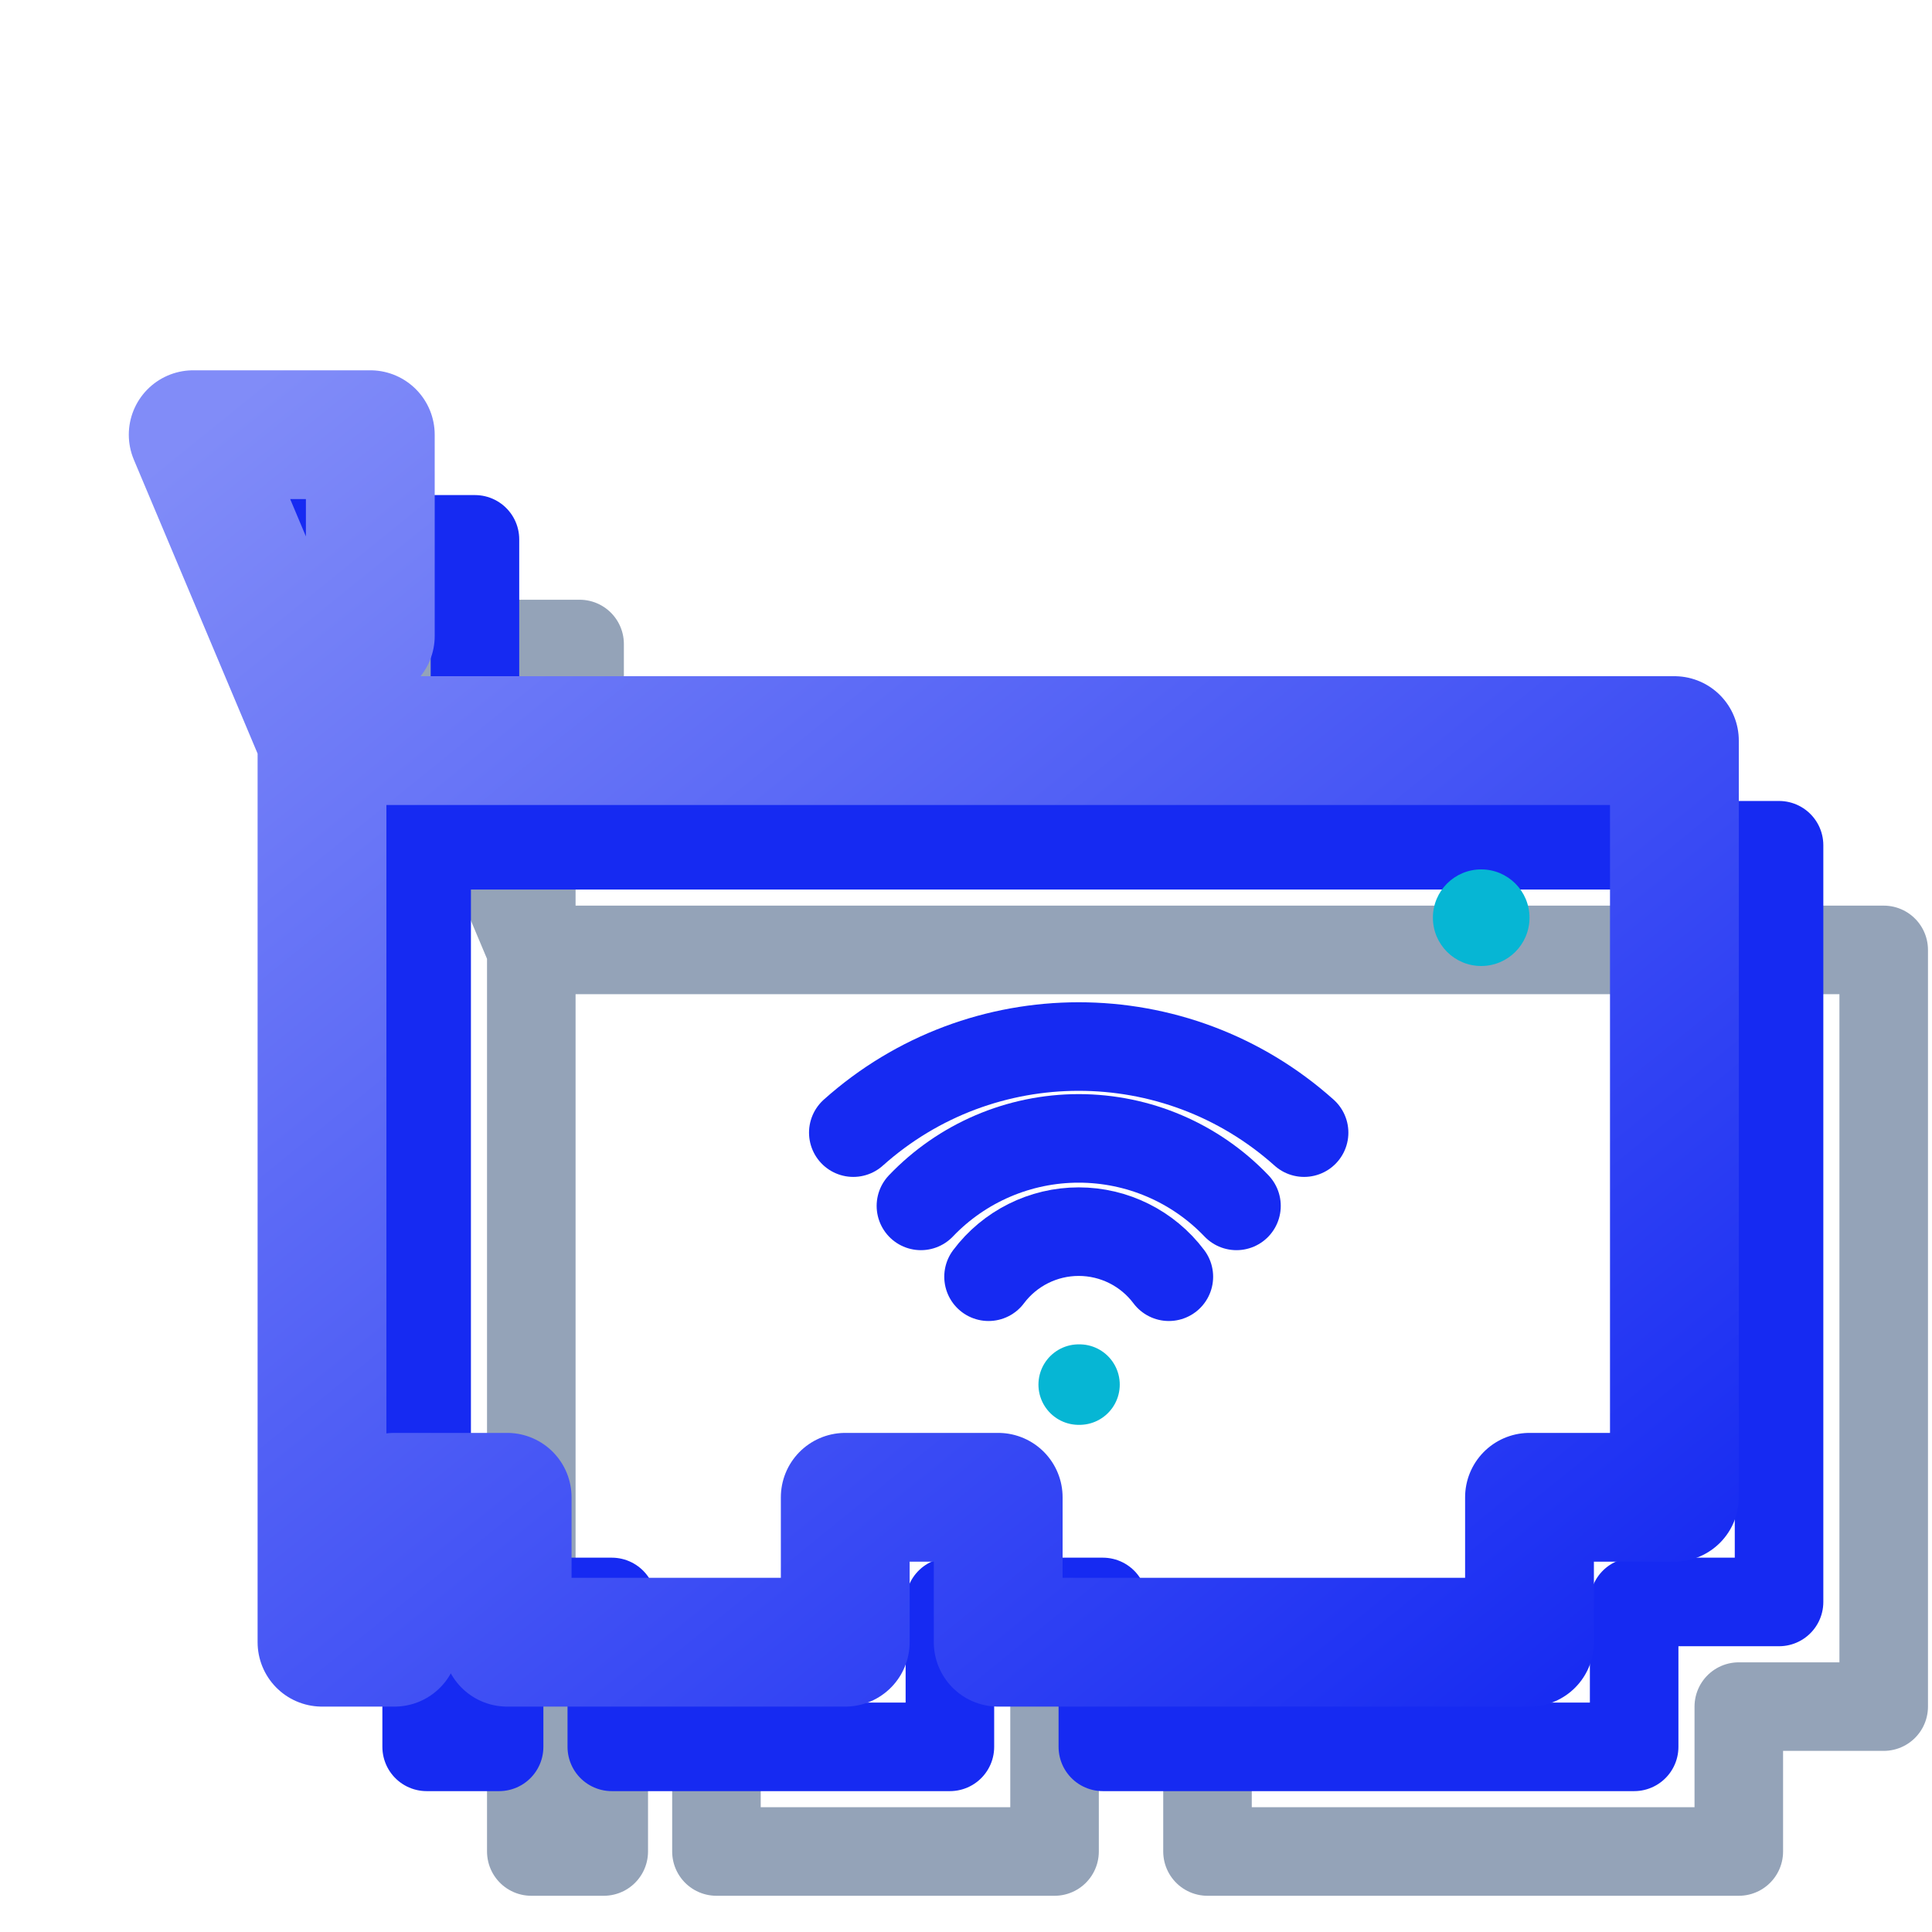
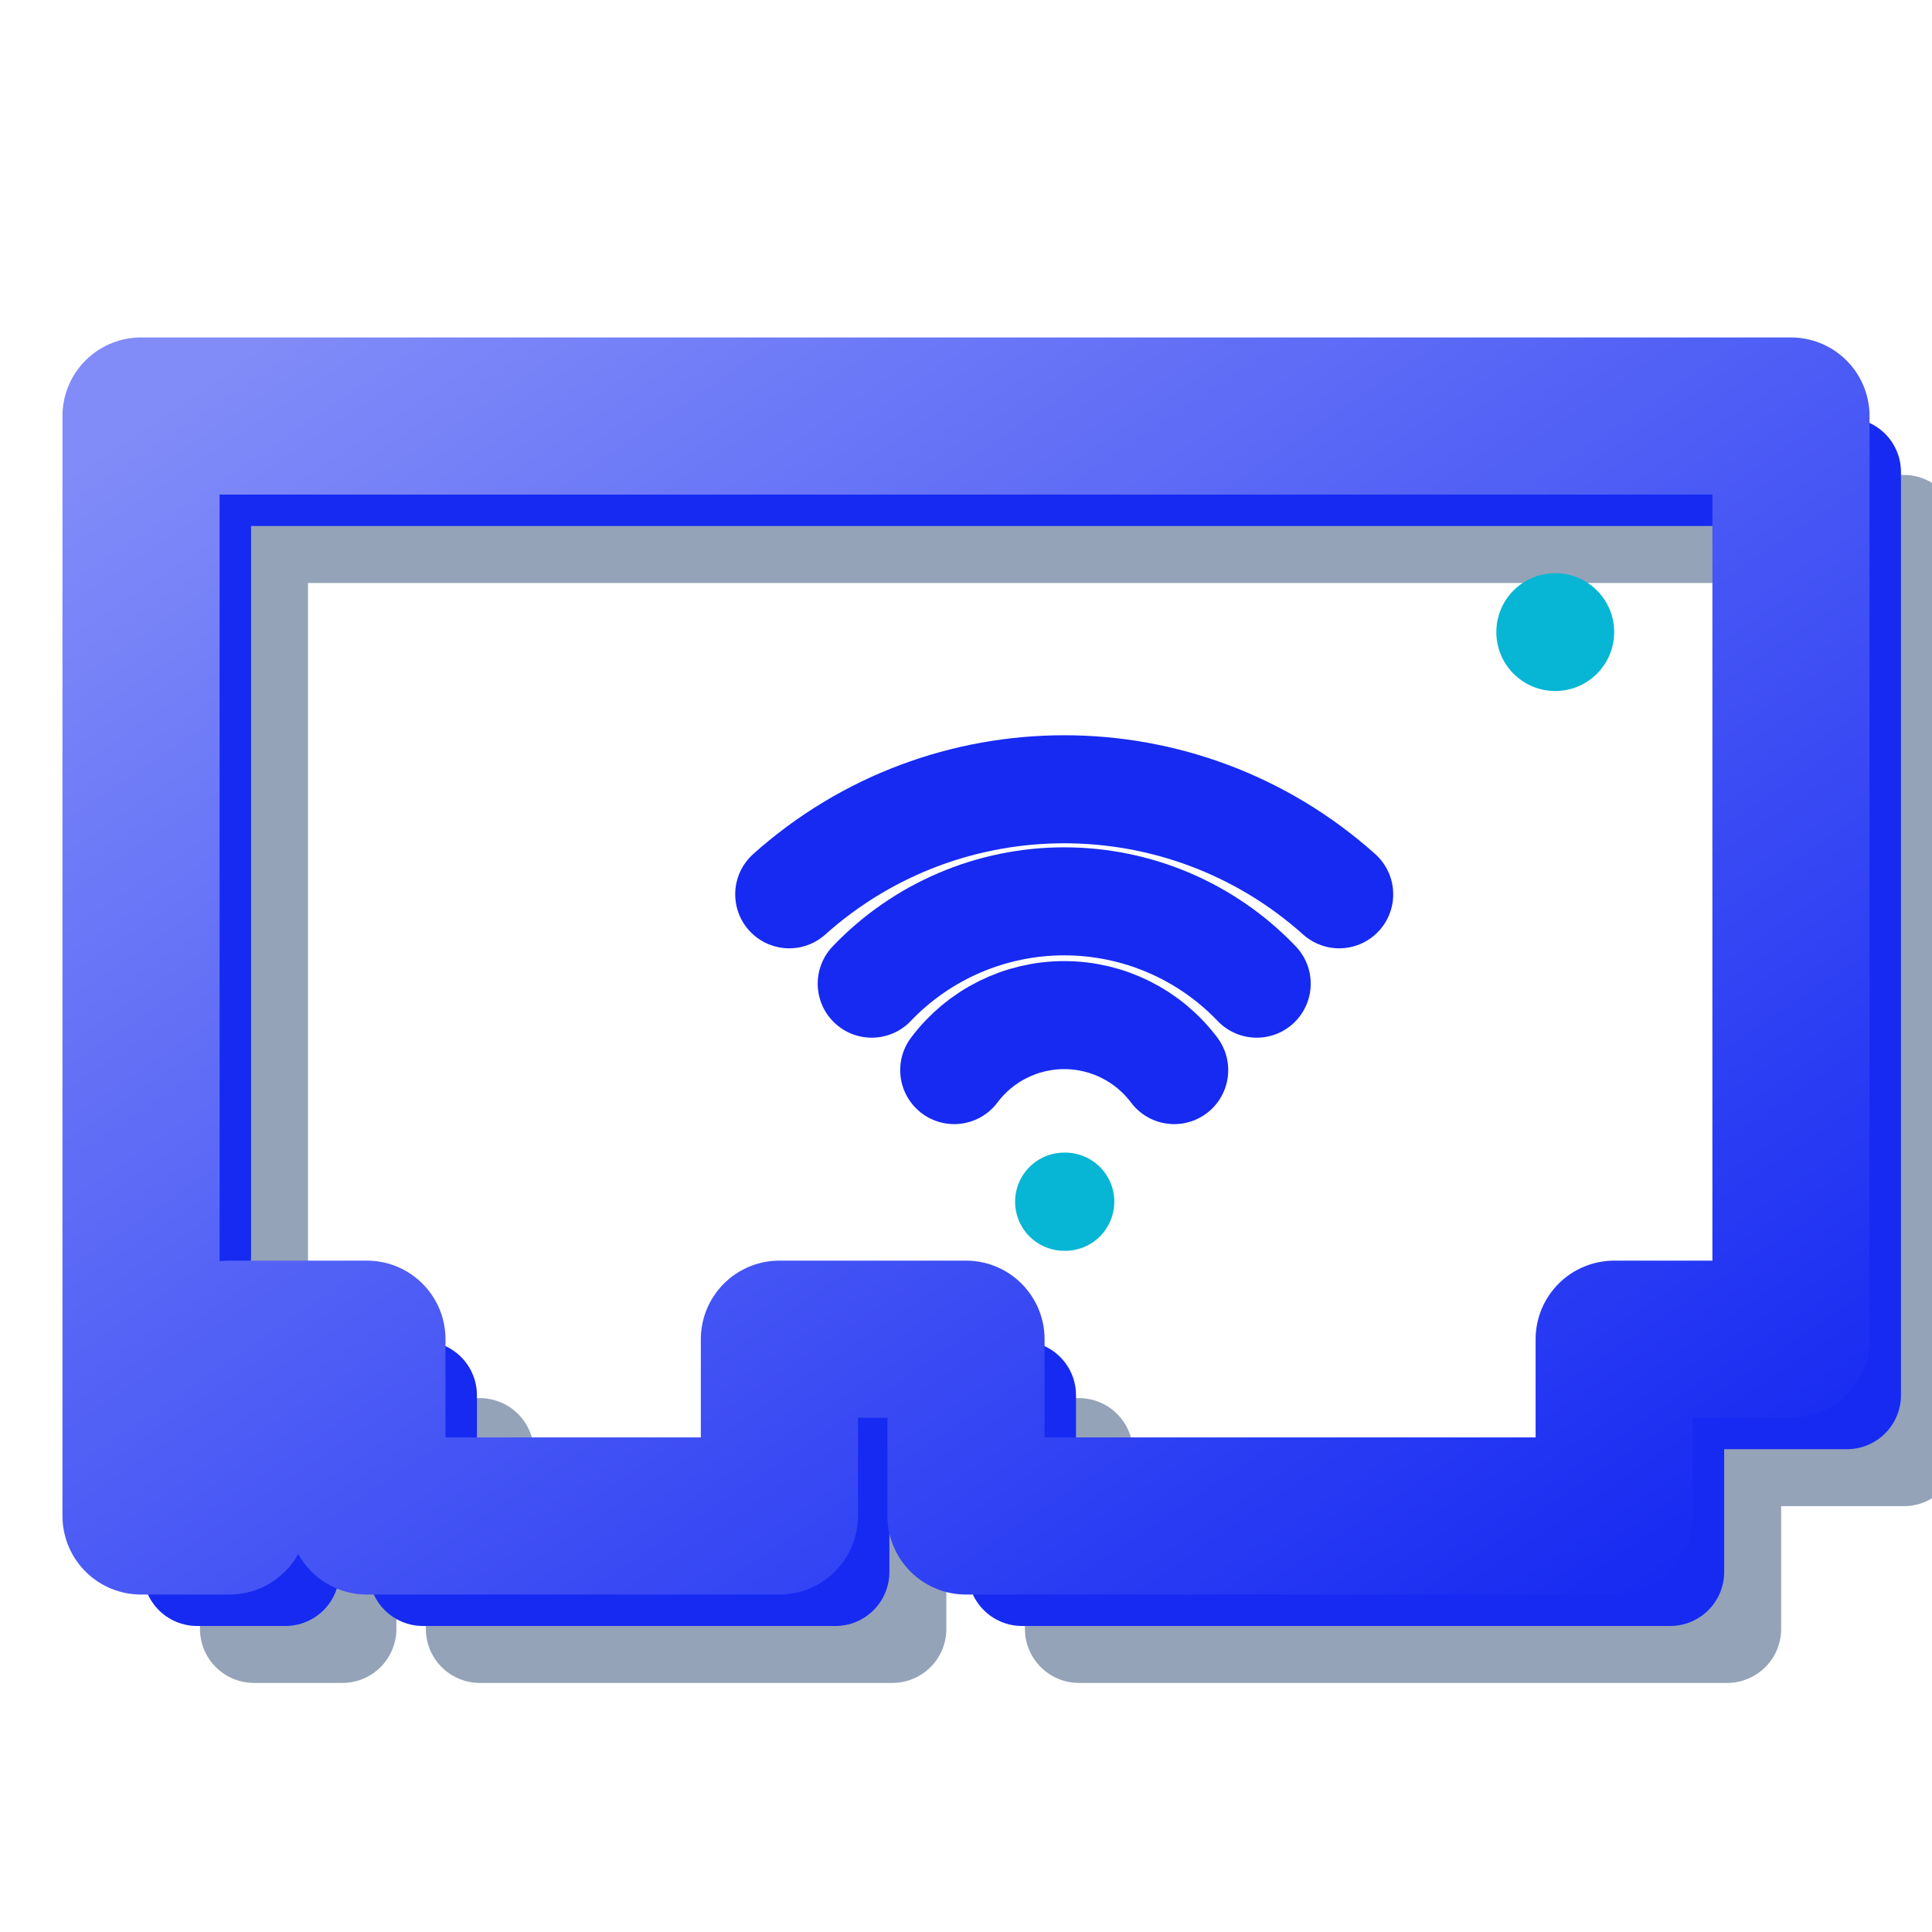
<svg xmlns="http://www.w3.org/2000/svg" viewBox="0 0 24 24" width="24" height="24" fill="none" stroke-linecap="round" stroke-linejoin="round" fill-opacity="0">
  <defs>
    <linearGradient id="ngnddiagg1networkadapters" x1="0" y1="0" x2="1" y2="1">
      <stop offset="0%" stop-color="#818CF8" />
      <stop offset="100%" stop-color="#162AF2" />
    </linearGradient>
  </defs>
-   <g transform="translate(2.6 2.6)">
-     <path d="M2.4 5.4 H4.6 V7.9 H4 V9.2 H20.8 V18.6 H19 V20.4 H12.4 V18.6 H10.5 V20.4 H6.3 V18.6 H4.9 V20.4 H4 V9.2 Z" stroke="#94A3B8" stroke-width="1.1" />
+   <g transform="translate(-3.128 -6.056) scale(1.22)">
+     <g transform="translate(1.15 1.15)">
+       <path d="M4 9.2 H20.8 V18.6 H19 V20.4 H12.4 V18.6 H10.5 V20.4 H6.3 V18.6 H4.9 V20.4 H4 V9.2 Z" stroke="#94A3B8" stroke-width="1.1" />
+     </g>
+     <g transform="translate(0.57 0.57)">
+       <path d="M4 9.2 H20.8 V18.6 H19 V20.4 H12.4 V18.6 H10.5 V20.4 H6.3 V18.6 H4.9 V20.4 H4 V9.2 Z" stroke="#162AF2" stroke-width="1.1" />
+     </g>
+     <path d="M4 9.2 H20.8 V18.6 H19 V20.4 H12.4 V18.6 H10.5 V20.4 H6.3 V18.6 H4.9 V20.4 H4 V9.2 Z" stroke="url(#ngnddiagg1networkadapters)" stroke-width="1.6" />
+     <path d="M10.6 14.07 a4.2 4.2 0 0 1 5.6 0" stroke="#162AF2" stroke-width="1.1" />
+     <path d="M11.44 14.98 a2.71 2.71 0 0 1 3.92 0" stroke="#162AF2" stroke-width="1.1" />
+     <path d="M12.28 15.86 a1.4 1.4 0 0 1 2.24 0" stroke="#162AF2" stroke-width="1.1" />
+     <path d="M13.4 17.2 h.01" stroke="#06B6D4" stroke-width="1" />
+     <circle cx="18.4" cy="11.4" r="0.6" fill="#06B6D4" fill-opacity="1" />
  </g>
-   <g transform="translate(1.3 1.3)">
-     <path d="M2.4 5.4 H4.6 V7.9 H4 V9.2 H20.8 V18.6 H19 V20.4 H12.4 V18.6 H10.5 V20.4 H6.3 V18.6 H4.9 V20.4 H4 V9.2 Z" stroke="#162AF2" stroke-width="1.1" />
-   </g>
-   <path d="M2.4 5.4 H4.6 V7.9 H4 V9.2 H20.8 V18.6 H19 V20.4 H12.4 V18.6 H10.5 V20.4 H6.3 V18.6 H4.9 V20.4 H4 V9.2 Z" stroke="url(#ngnddiagg1networkadapters)" stroke-width="1.6" />
-   <path d="M10.6 14.07 a4.2 4.2 0 0 1 5.6 0" stroke="#162AF2" stroke-width="1.1" />
-   <path d="M11.44 14.98 a2.71 2.71 0 0 1 3.92 0" stroke="#162AF2" stroke-width="1.1" />
-   <path d="M12.28 15.86 a1.4 1.4 0 0 1 2.24 0" stroke="#162AF2" stroke-width="1.1" />
-   <path d="M13.4 17.2 h.01" stroke="#06B6D4" stroke-width="1" />
-   <circle cx="18.4" cy="11.4" r="0.6" fill="#06B6D4" fill-opacity="1" />
</svg>
